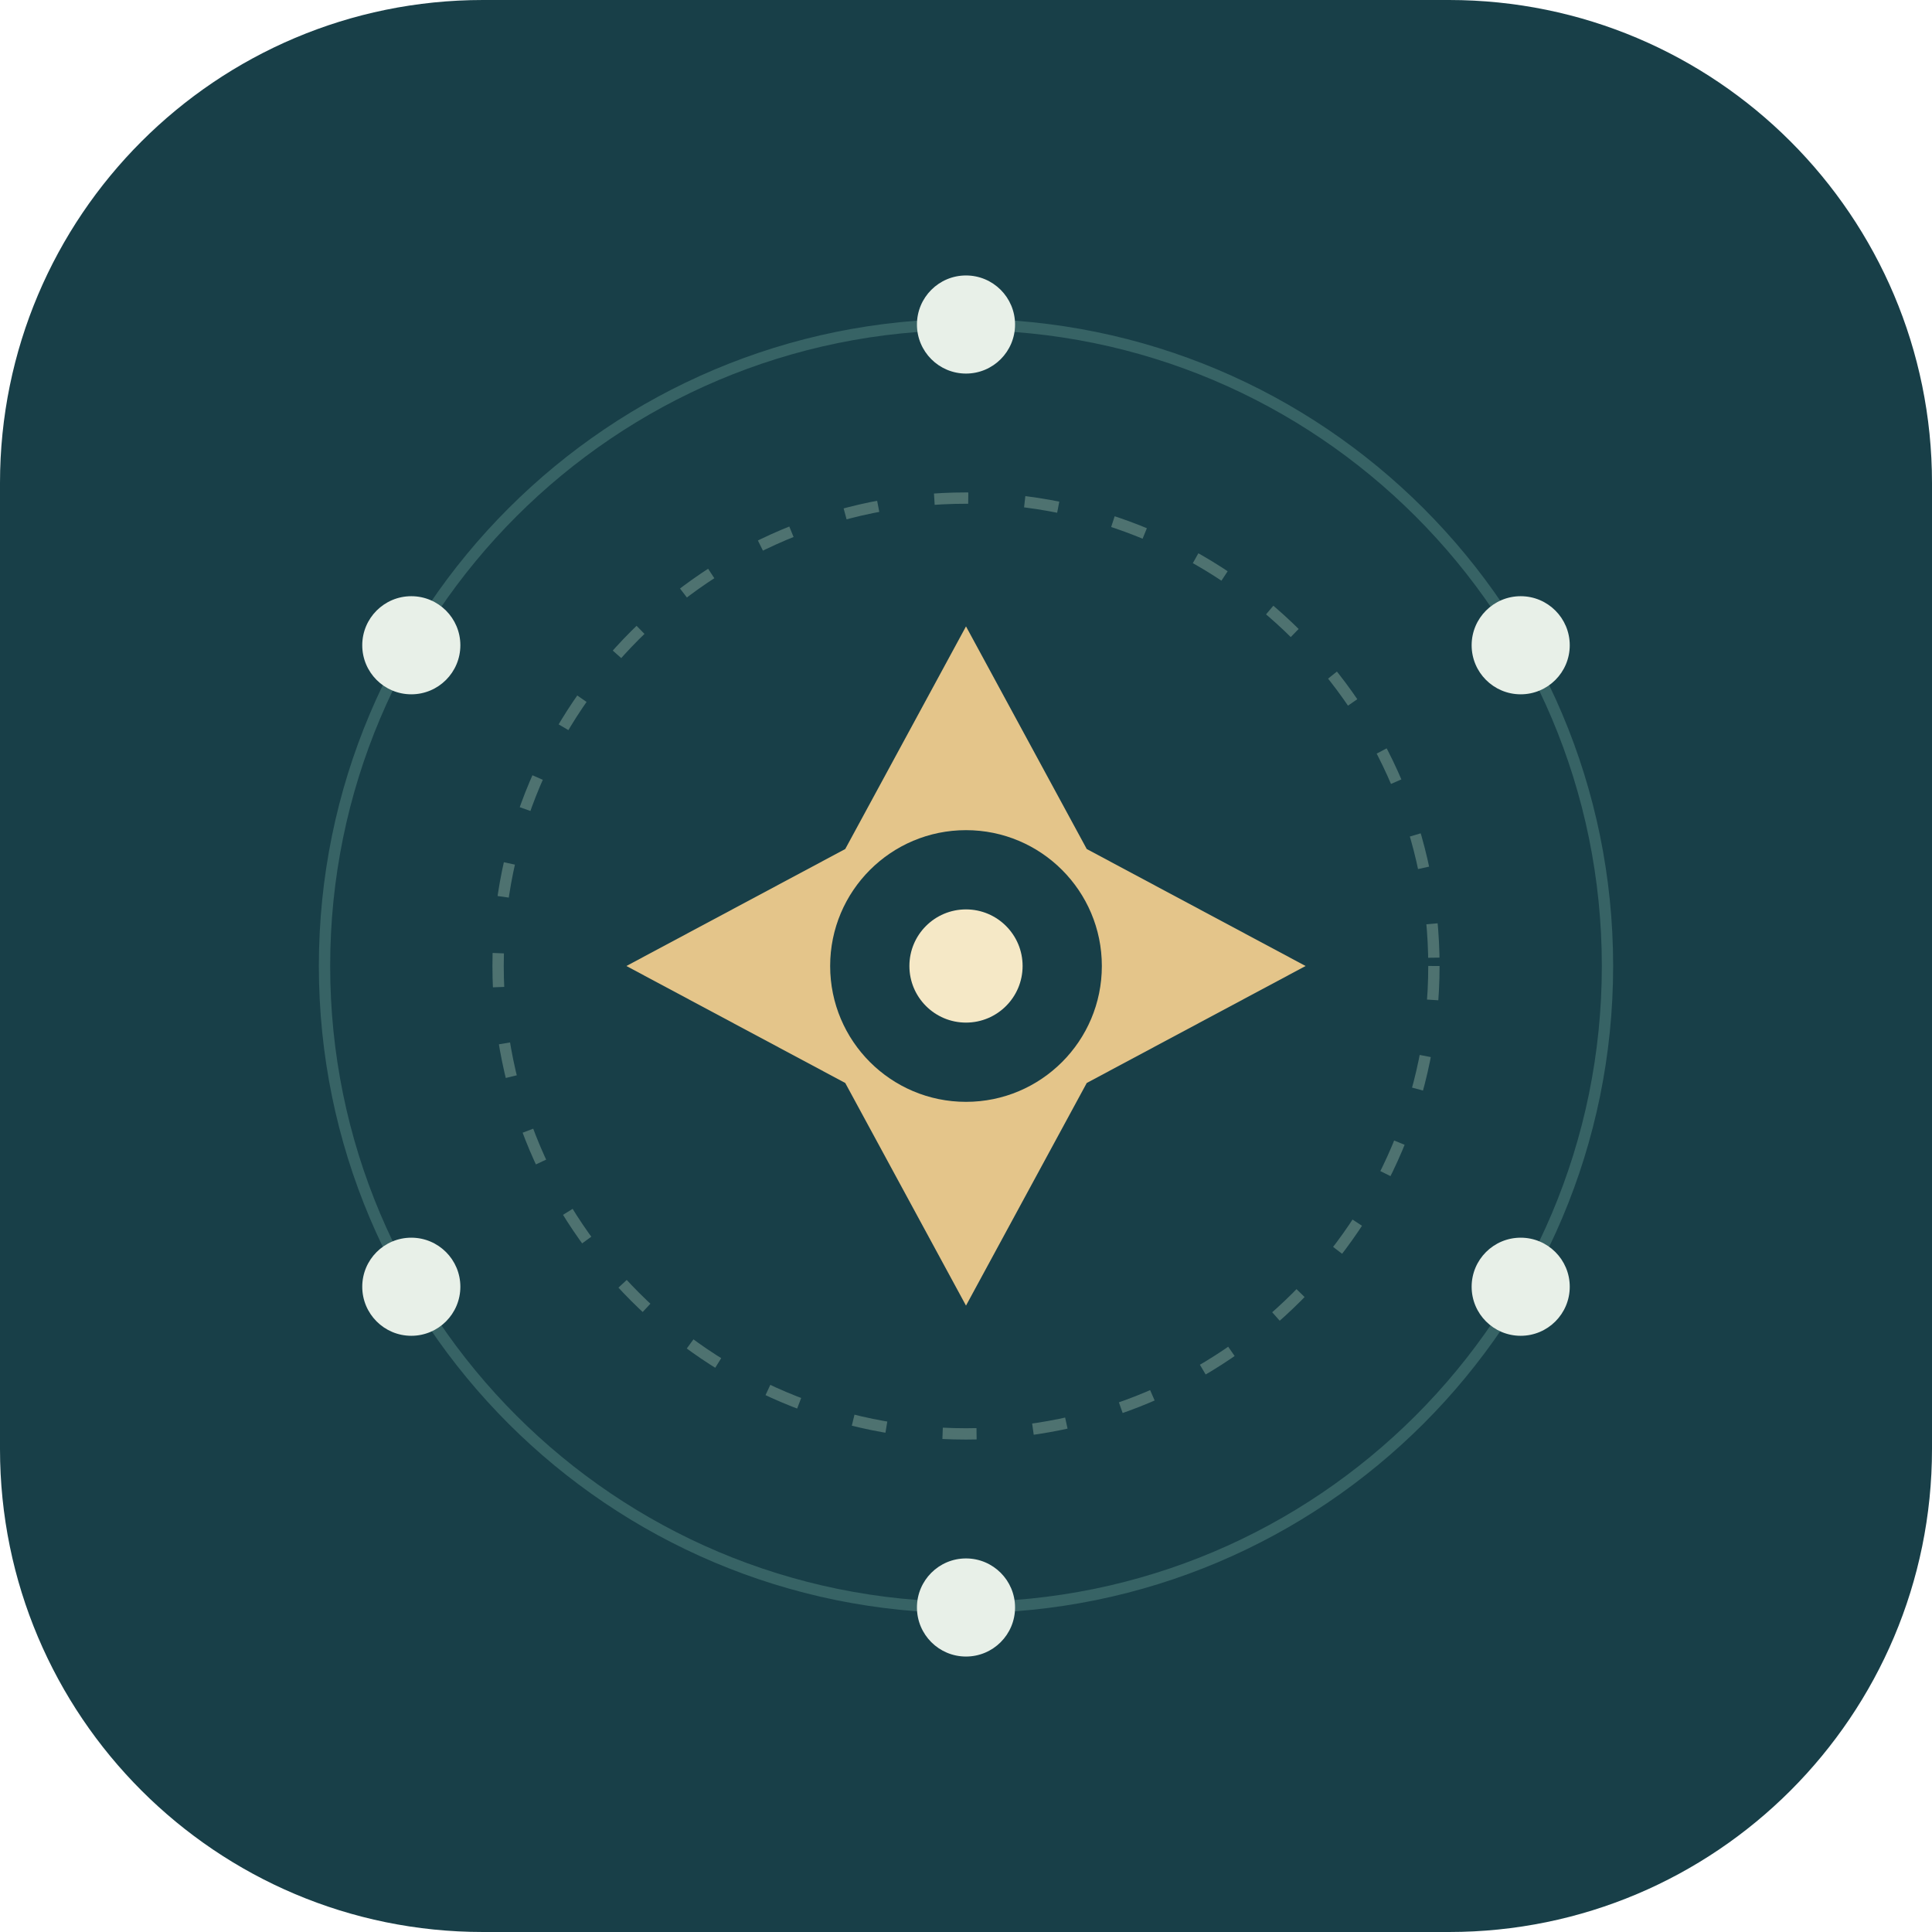
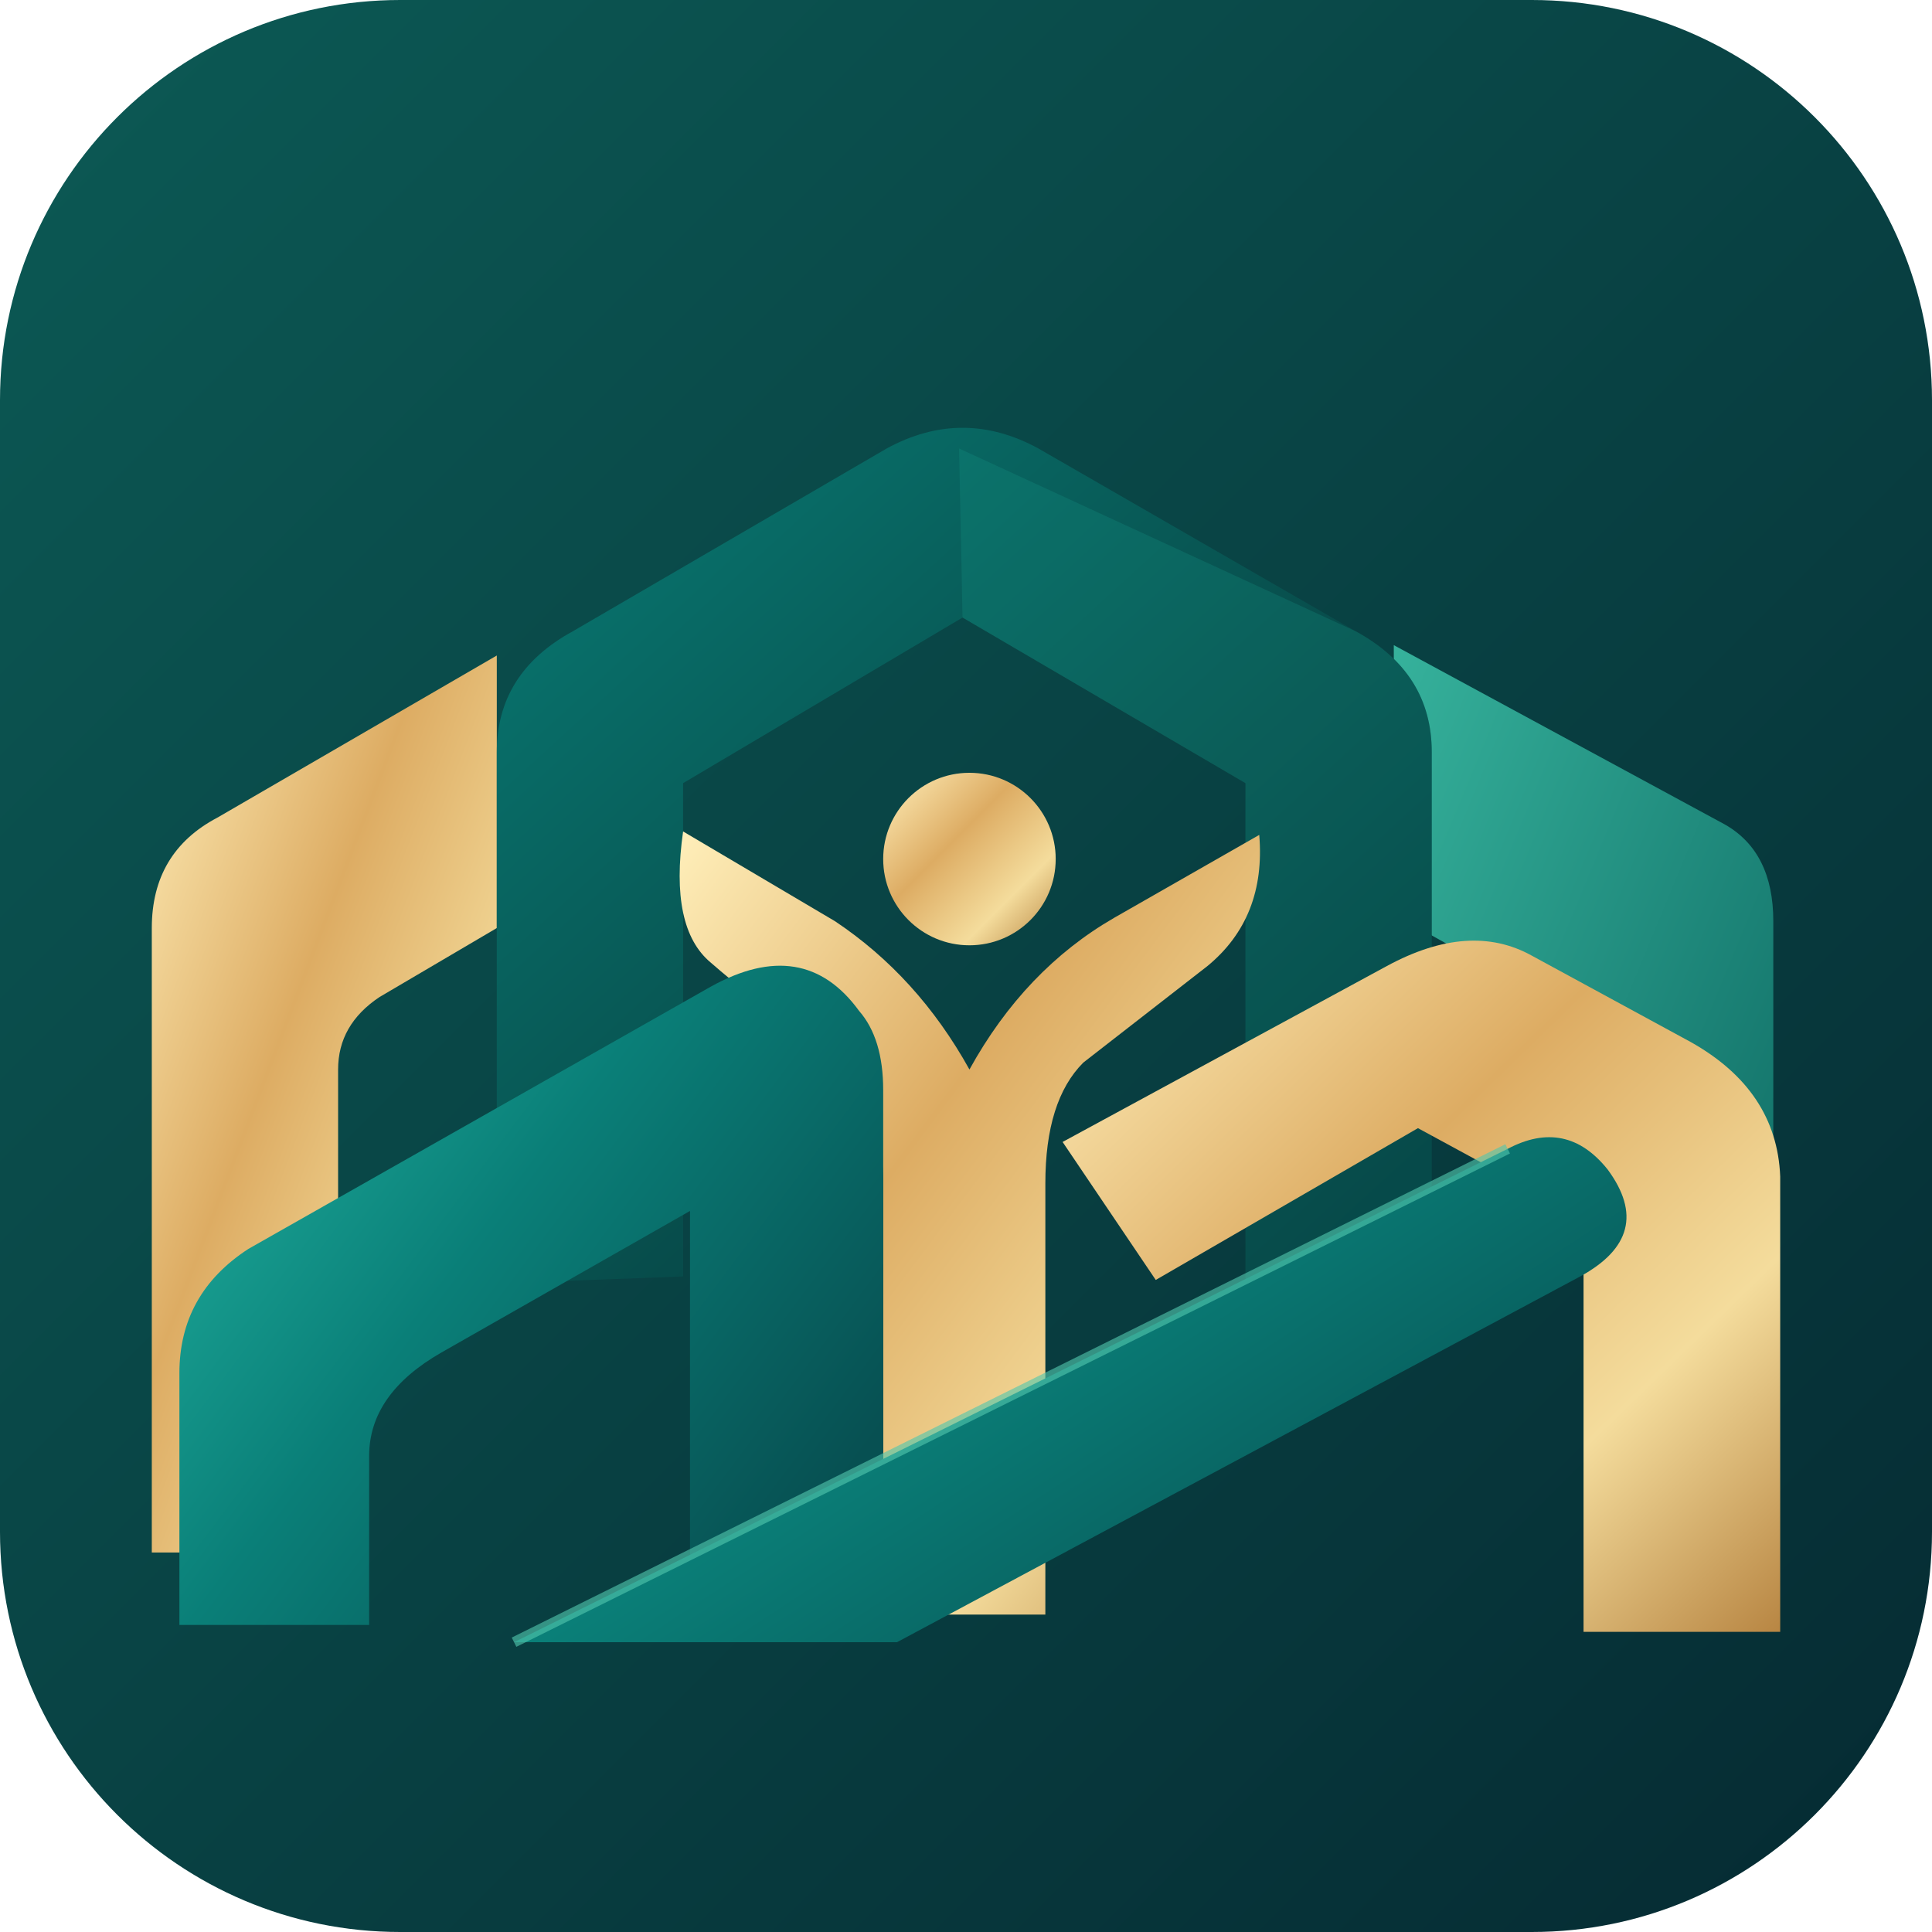
- <svg xmlns="http://www.w3.org/2000/svg" viewBox="0 0 512 512" role="img" aria-labelledby="title desc">
-   <rect width="512" height="512" rx="128" fill="#183f48" />
-   <circle cx="256" cy="256" r="170" fill="none" stroke="#63948e" stroke-opacity=".42" stroke-width="3" />
-   <circle cx="256" cy="256" r="124" fill="none" stroke="#acc9b7" stroke-opacity=".37" stroke-dasharray="9 15" stroke-width="3" />
-   <g fill="#e8f0e8">
-     <circle cx="256" cy="86" r="13" />
-     <circle cx="403" cy="171" r="13" />
-     <circle cx="403" cy="341" r="13" />
-     <circle cx="256" cy="426" r="13" />
-     <circle cx="109" cy="341" r="13" />
-     <circle cx="109" cy="171" r="13" />
+ <svg xmlns="http://www.w3.org/2000/svg" viewBox="0 0 560 560" role="img" aria-labelledby="logo-title logo-desc">
+   <defs>
+     <linearGradient id="tilebg" x1="0" x2="1" y1="0" y2="1">
+       <stop stop-color="#0c5a55" />
+       <stop offset="1" stop-color="#052a32" />
+     </linearGradient>
+   </defs>
+   <rect width="560" height="560" rx="116" fill="url(#tilebg)" />
+   <defs>
+     <linearGradient id="backTeal" x1="0" y1="0" x2="1" y2="1">
+       <stop stop-color="#087b74" />
+       <stop offset=".53" stop-color="#08504e" />
+       <stop offset="1" stop-color="#002d33" />
+     </linearGradient>
+     <linearGradient id="frontTeal" x1="0" y1="0" x2="1" y2=".7">
+       <stop stop-color="#23b6a3" />
+       <stop offset=".48" stop-color="#0a7f78" />
+       <stop offset="1" stop-color="#075052" />
+     </linearGradient>
+     <linearGradient id="gold" x1="0" y1="0" x2="1" y2="1">
+       <stop stop-color="#ffefba" />
+       <stop offset=".40" stop-color="#ddac63" />
+       <stop offset=".73" stop-color="#f4dc9c" />
+       <stop offset="1" stop-color="#b88643" />
+     </linearGradient>
+     <linearGradient id="tealSide" x1="0" y1="0" x2="1" y2="1">
+       <stop stop-color="#36b29c" />
+       <stop offset="1" stop-color="#0b655f" />
+     </linearGradient>
+     <linearGradient id="tile" x1="0" y1="0" x2="1" y2="1">
+       <stop stop-color="#0e5554" />
+       <stop offset=".6" stop-color="#073d40" />
+       <stop offset="1" stop-color="#05282f" />
+     </linearGradient>
+   </defs>
+   <g transform="translate(0 62)">
+     <path d="M44 388V207Q44 185 63 175L144 128V207L110 227Q98 235 98 248V388Z" fill="url(#gold)" />
+     <path d="M404 125L500 177Q514 185 514 205V390H460V247Q460 234 447 227L404 203Z" fill="url(#tealSide)" />
+     <path d="M144 310V156Q144 133 166 121L257 68Q279 56 301 68L393 121Q415 133 415 156V309H361V165L279 117L198 165V308Z" fill="url(#backTeal)" />
+     <path d="M278 68L393 121Q415 133 415 156V309H361V165L279 117Z" fill="#19a38f" opacity=".21" />
+     <circle cx="281" cy="187" r="25" fill="url(#gold)" />
+     <path d="M256 406V281Q256 264 248 253C237 240 222 231 206 217Q194 207 198 179L242 205Q266 221 281 248Q297 219 323 204L365 180Q367 204 350 218L314 246Q303 257 303 281V406Z" fill="url(#gold)" />
+     <path d="M52 409V336Q52 313 72 300L206 224Q233 209 249 231Q256 239 256 254V391H200V289L128 330Q107 342 107 360V409Z" fill="url(#frontTeal)" />
+     <path d="M308 269L402 218Q426 205 444 215L490 240Q515 254 516 279V411H459V301Q459 290 446 284L411 265L335 309Z" fill="url(#gold)" />
+     <path d="M149 414L437 271Q454 262 466 277Q480 296 458 308L260 414Z" fill="url(#frontTeal)" />
+     <path d="M149 414L437 271" fill="none" stroke="#50c6ad" stroke-width="3" opacity=".62" />
  </g>
-   <path d="M256 166 288 225 346 256 288 287 256 346 224 287 166 256 224 225Z" fill="#e4c58a" />
-   <circle cx="256" cy="256" r="36" fill="#183f48" />
-   <circle cx="256" cy="256" r="15" fill="#f5e8c6" />
</svg>
